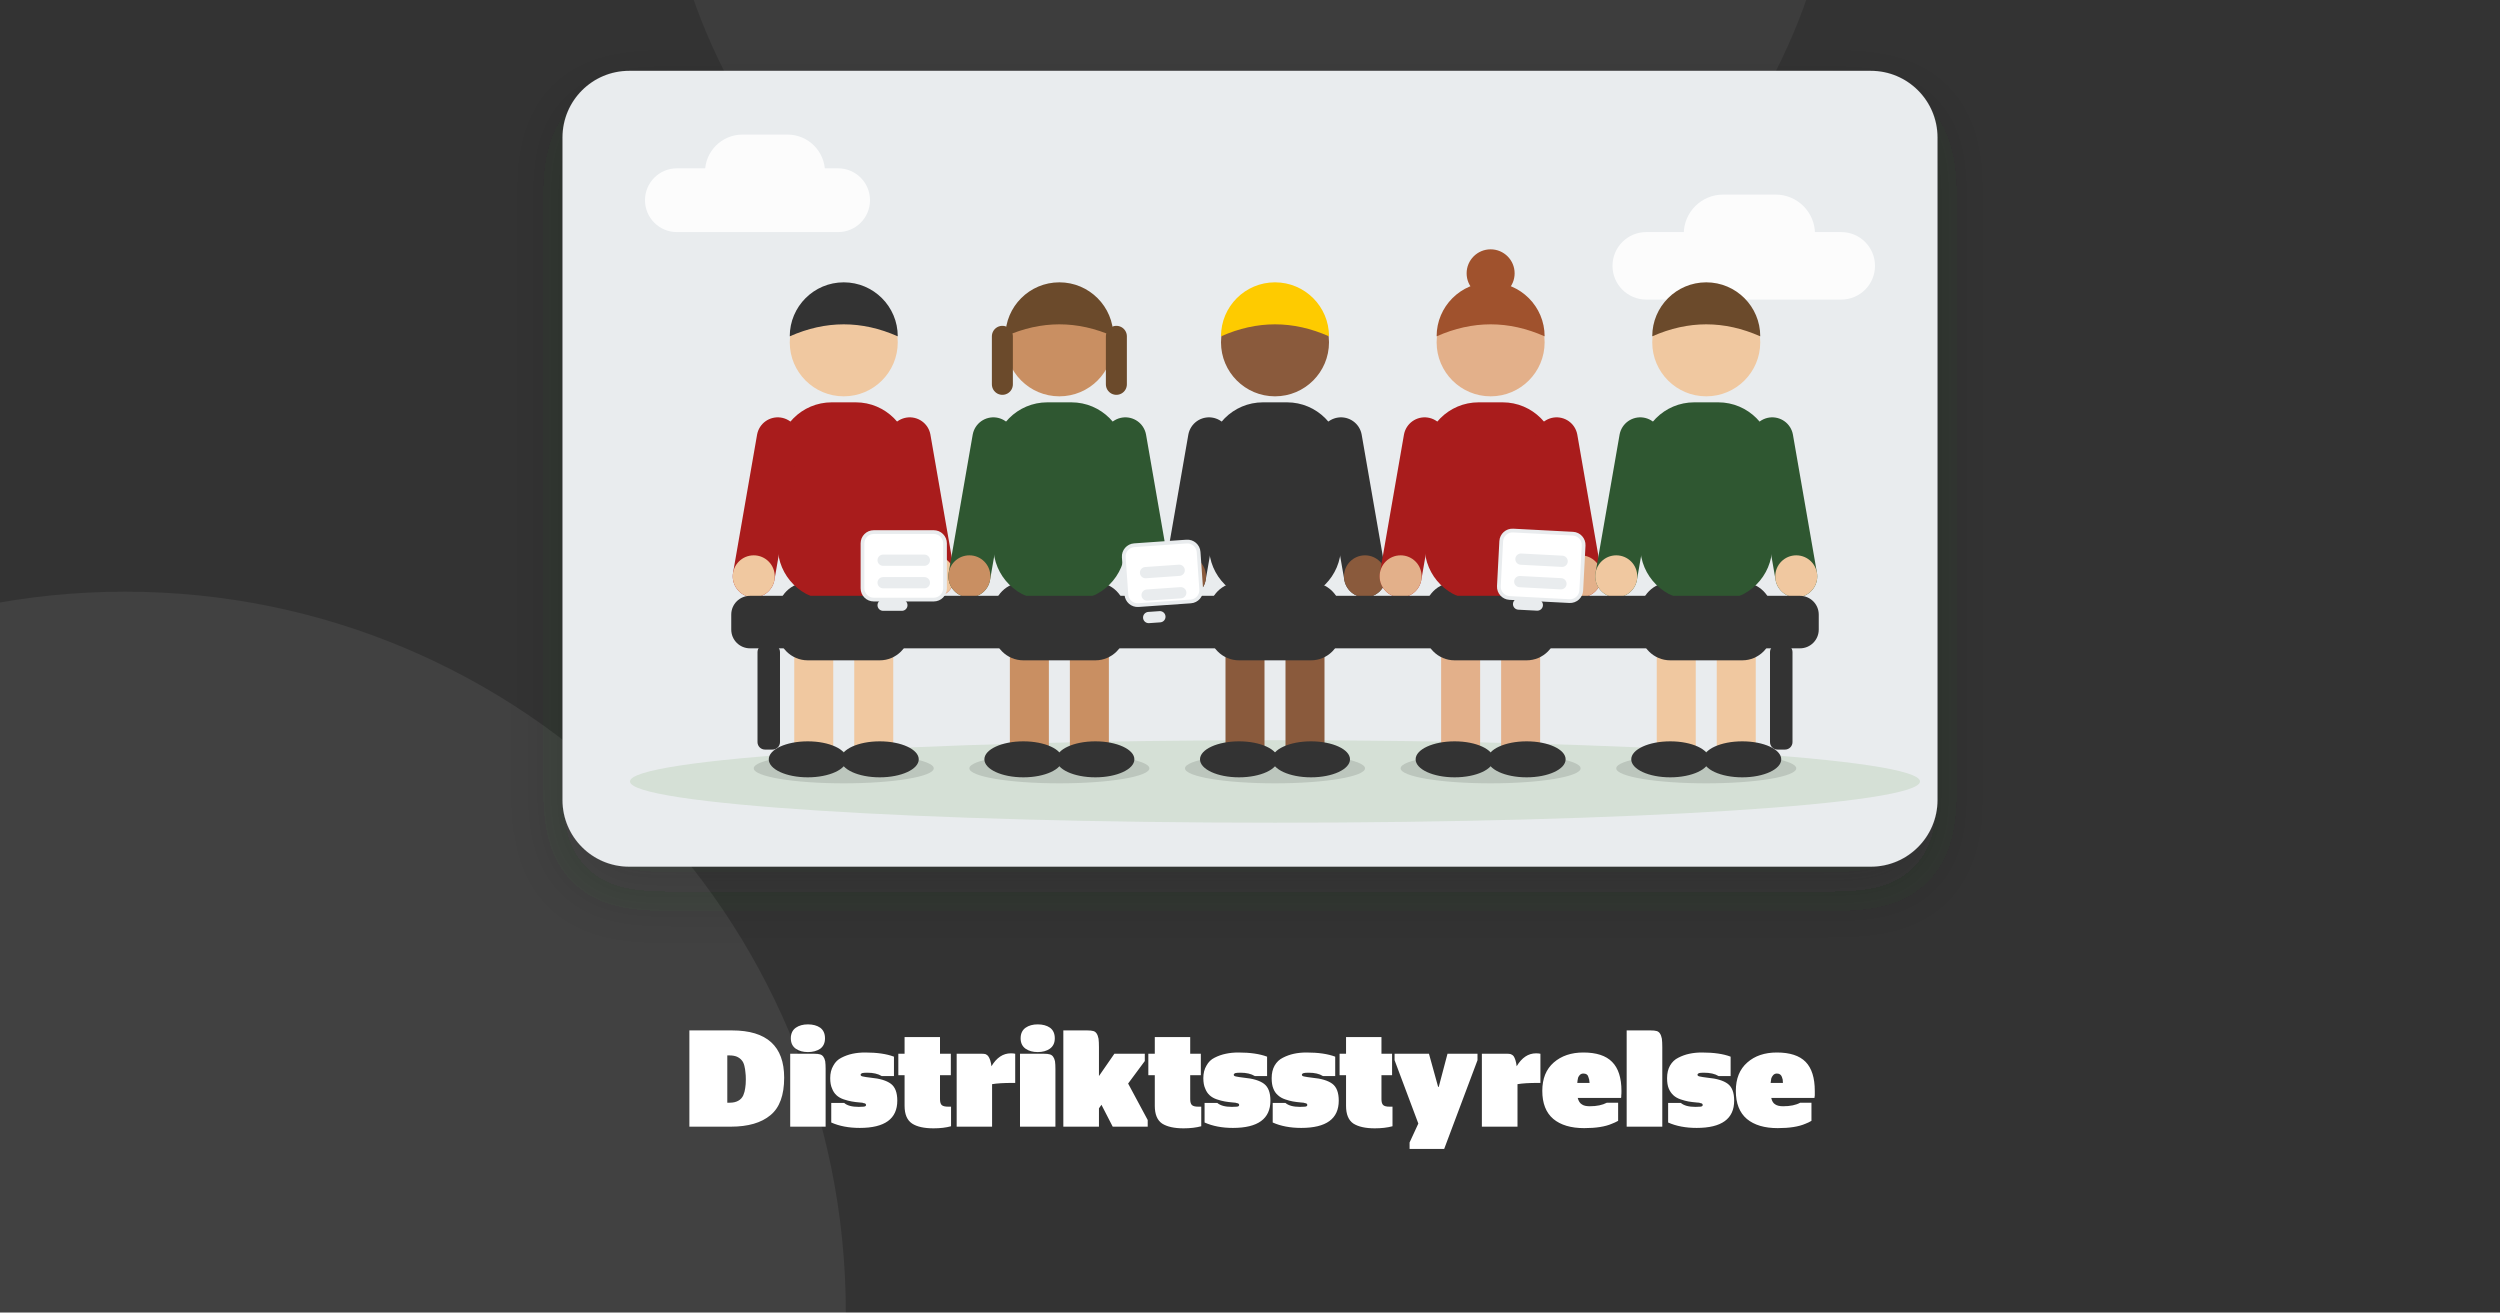
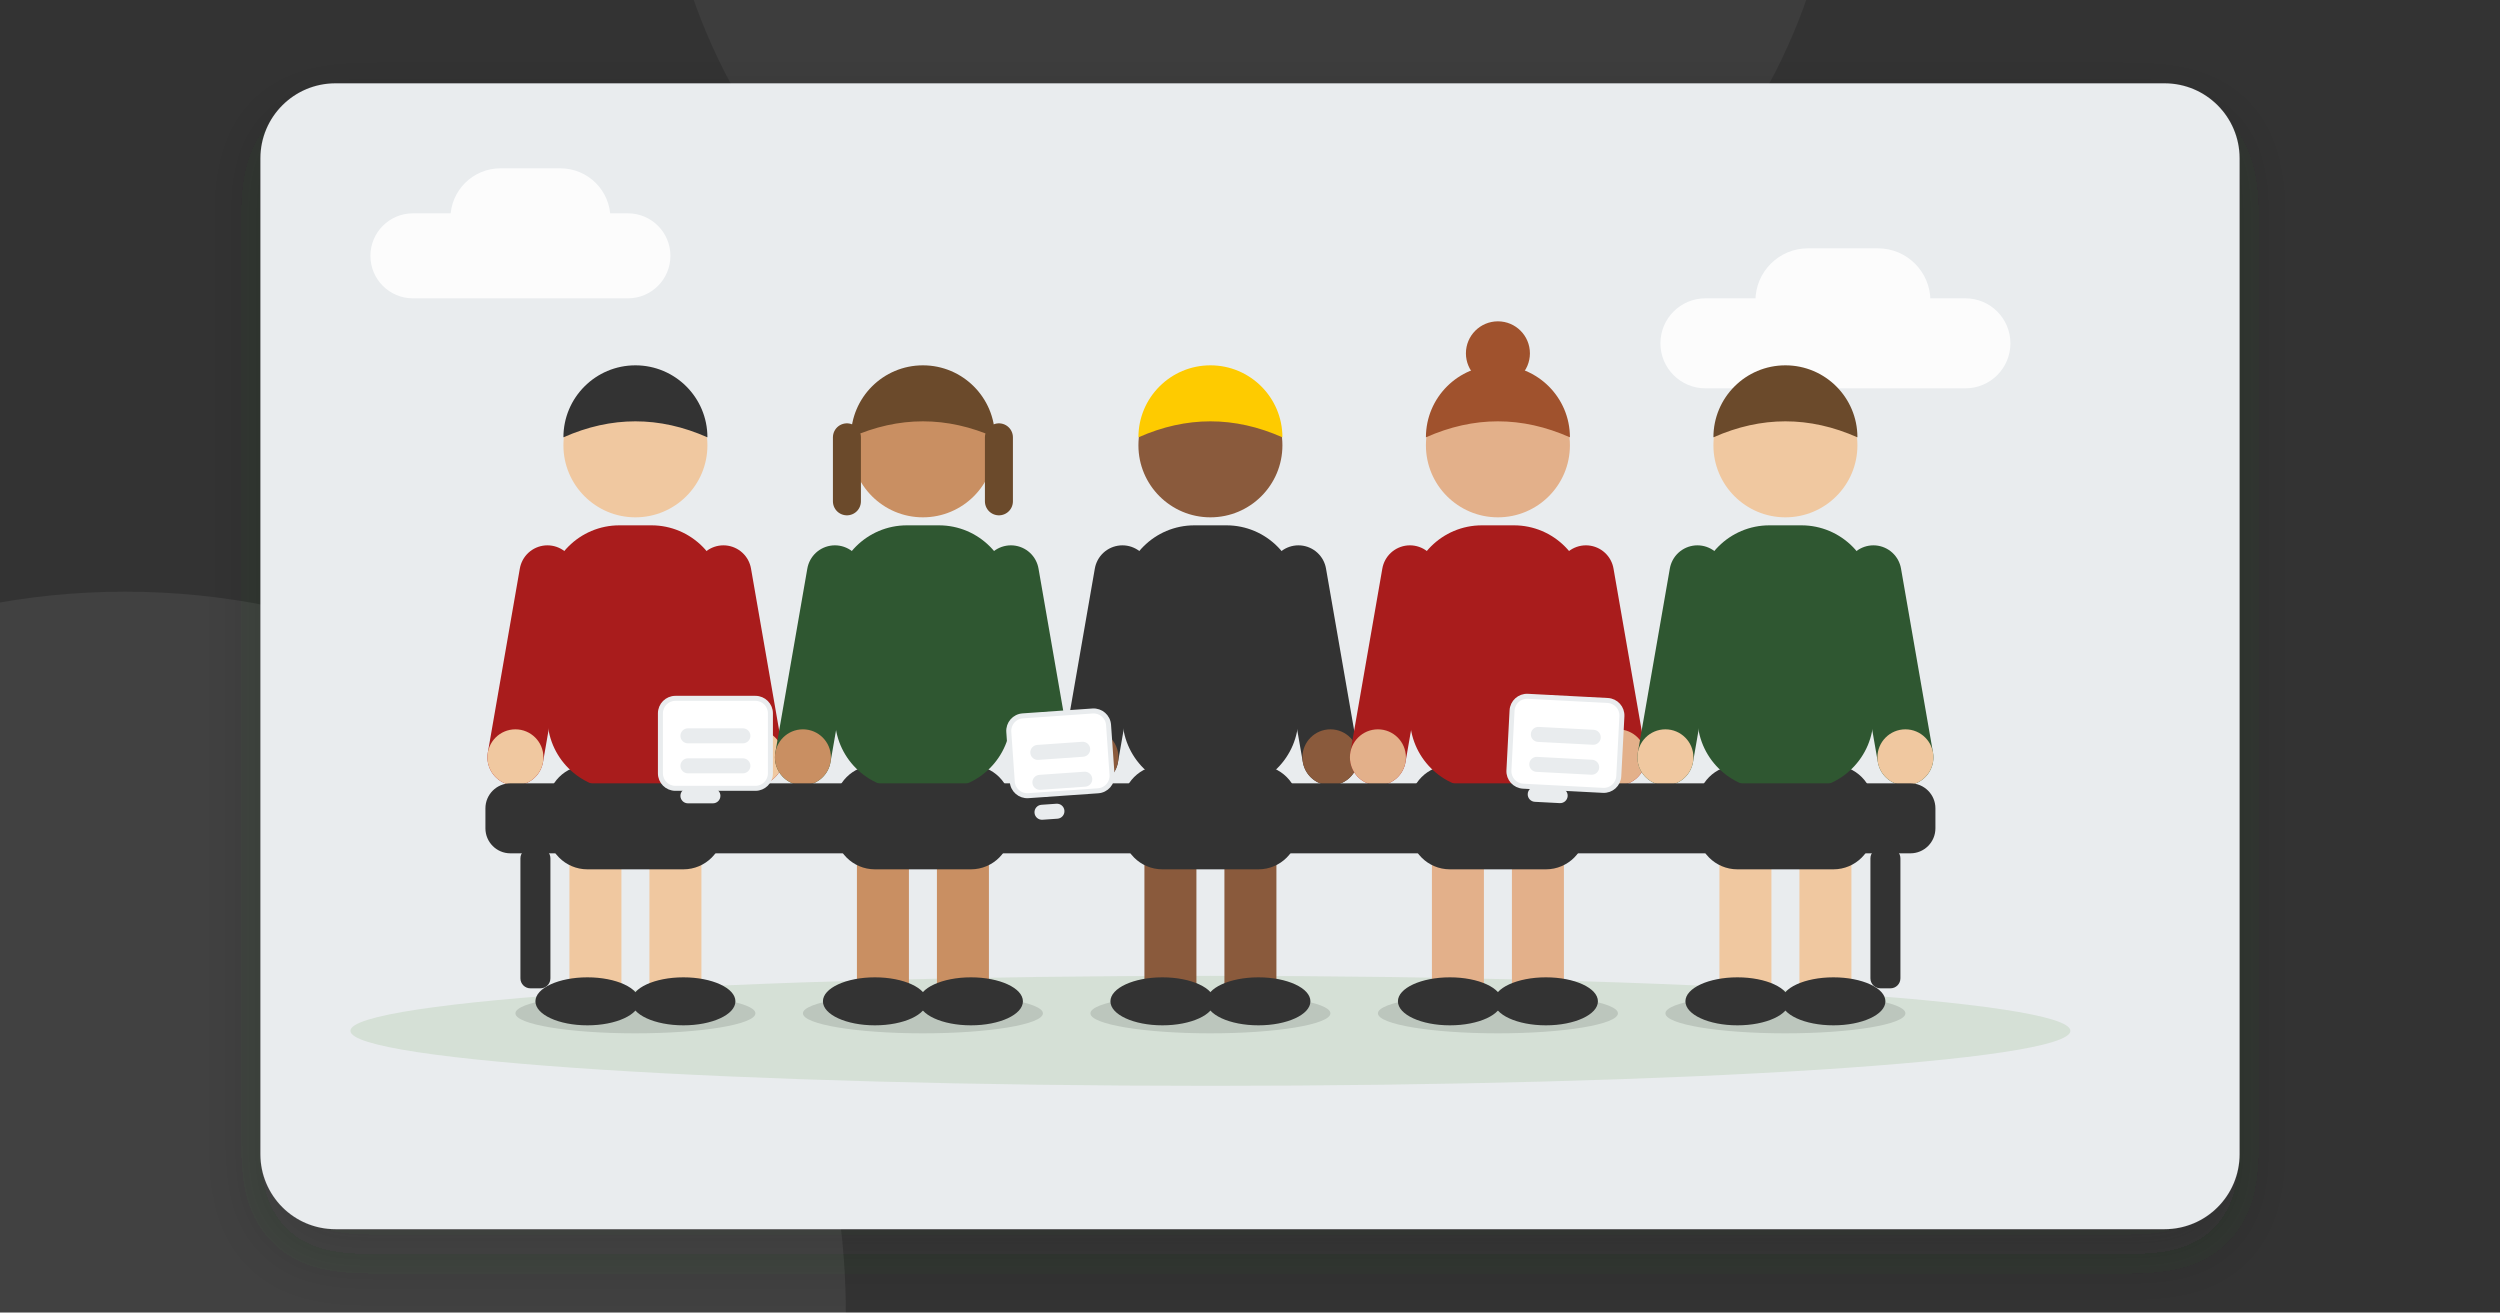
<svg xmlns="http://www.w3.org/2000/svg" viewBox="0 0 1200 630" width="1200" height="630" role="img" aria-label="Distriktsstyrelse">
  <defs>
    <filter id="sh" x="-20%" y="-20%" width="140%" height="160%">
      <feDropShadow dx="0" dy="12" stdDeviation="14" flood-color="#1F3A22" flood-opacity="0.2" />
    </filter>
  </defs>
  <rect width="1200" height="630" fill="#333333" />
  <circle cx="60" cy="630" r="346" fill="#FFFFFF" opacity=".07" />
  <circle cx="600" cy="-94" r="283" fill="#FFFFFF" opacity=".05" />
-   <rect x="270" y="34" width="660" height="382" rx="32" fill="#E9ECEE" filter="url(#sh)" />
+   <rect x="125" y="40" width="950" height="550" rx="36" fill="#E9ECEE" filter="url(#sh)" />
  <clipPath id="pc">
-     <rect x="270" y="34" width="660" height="382" rx="32" />
+     <rect x="125" y="40" width="950" height="550" rx="36" />
  </clipPath>
  <g clip-path="url(#pc)">
-     <g transform="translate(270,34) scale(0.9)">
+     <g transform="translate(125,40) scale(1.2)">
      <g fill="#FFFFFF" opacity=".85">
        <rect x="44" y="52" width="120" height="34" rx="17" />
        <rect x="76" y="34" width="64" height="40" rx="20" />
        <rect x="560" y="86" width="140" height="36" rx="18" />
        <rect x="598" y="66" width="70" height="42" rx="21" />
      </g>
      <ellipse cx="380" cy="379" rx="344" ry="22" fill="#D5E0D6" />
      <g transform="translate(150,372) scale(1.6)">
        <ellipse cx="0" cy="0" rx="30" ry="5" fill="#000" opacity=".12" />
        <path d="M-10,-44 V-6 M10,-44 V-6" stroke="#F0C8A0" stroke-width="13" stroke-linecap="round" fill="none" />
        <ellipse cx="-12" cy="-3" rx="13" ry="6" fill="#333333" />
        <ellipse cx="12" cy="-3" rx="13" ry="6" fill="#333333" />
        <rect x="-22" y="-62" width="44" height="26" rx="10" fill="#333333" />
        <rect x="-22" y="-122" width="44" height="66" rx="18" fill="#A91C1C" />
        <path d="M-22,-110 L-30,-64" stroke="#A91C1C" stroke-width="14" stroke-linecap="round" fill="none" />
        <circle cx="-30" cy="-64" r="7" fill="#F0C8A0" />
        <path d="M22,-110 L30,-64" stroke="#A91C1C" stroke-width="14" stroke-linecap="round" fill="none" />
        <circle cx="30" cy="-64" r="7" fill="#F0C8A0" />
        <circle cx="0" cy="-142" r="18" fill="#F0C8A0" />
        <path d="M-18,-144 A18,18 0 0 1 18,-144 Q0,-152 -18,-144 Z" fill="#333333" />
      </g>
      <g transform="translate(265,372) scale(1.6)">
        <ellipse cx="0" cy="0" rx="30" ry="5" fill="#000" opacity=".12" />
        <path d="M-10,-44 V-6 M10,-44 V-6" stroke="#C98F62" stroke-width="13" stroke-linecap="round" fill="none" />
        <ellipse cx="-12" cy="-3" rx="13" ry="6" fill="#333333" />
        <ellipse cx="12" cy="-3" rx="13" ry="6" fill="#333333" />
        <rect x="-22" y="-62" width="44" height="26" rx="10" fill="#333333" />
        <rect x="-22" y="-122" width="44" height="66" rx="18" fill="#2F5731" />
        <path d="M-22,-110 L-30,-64" stroke="#2F5731" stroke-width="14" stroke-linecap="round" fill="none" />
        <circle cx="-30" cy="-64" r="7" fill="#C98F62" />
        <path d="M22,-110 L30,-64" stroke="#2F5731" stroke-width="14" stroke-linecap="round" fill="none" />
        <circle cx="30" cy="-64" r="7" fill="#C98F62" />
        <circle cx="0" cy="-142" r="18" fill="#C98F62" />
        <path d="M-18,-144 A18,18 0 0 1 18,-144 Q0,-152 -18,-144 Z" fill="#6B4A2B" />
        <path d="M-19,-144 V-128 M19,-144 V-128" stroke="#6B4A2B" stroke-width="7" stroke-linecap="round" />
      </g>
      <g transform="translate(380,372) scale(1.6)">
        <ellipse cx="0" cy="0" rx="30" ry="5" fill="#000" opacity=".12" />
        <path d="M-10,-44 V-6 M10,-44 V-6" stroke="#8A5A3C" stroke-width="13" stroke-linecap="round" fill="none" />
        <ellipse cx="-12" cy="-3" rx="13" ry="6" fill="#333333" />
        <ellipse cx="12" cy="-3" rx="13" ry="6" fill="#333333" />
        <rect x="-22" y="-62" width="44" height="26" rx="10" fill="#333333" />
        <rect x="-22" y="-122" width="44" height="66" rx="18" fill="#333333" />
        <path d="M-22,-110 L-30,-64" stroke="#333333" stroke-width="14" stroke-linecap="round" fill="none" />
        <circle cx="-30" cy="-64" r="7" fill="#8A5A3C" />
        <path d="M22,-110 L30,-64" stroke="#333333" stroke-width="14" stroke-linecap="round" fill="none" />
        <circle cx="30" cy="-64" r="7" fill="#8A5A3C" />
        <circle cx="0" cy="-142" r="18" fill="#8A5A3C" />
        <path d="M-18,-144 A18,18 0 0 1 18,-144 Q0,-152 -18,-144 Z" fill="#FECB00" />
      </g>
      <g transform="translate(495,372) scale(1.6)">
        <ellipse cx="0" cy="0" rx="30" ry="5" fill="#000" opacity=".12" />
        <path d="M-10,-44 V-6 M10,-44 V-6" stroke="#E3B08A" stroke-width="13" stroke-linecap="round" fill="none" />
        <ellipse cx="-12" cy="-3" rx="13" ry="6" fill="#333333" />
        <ellipse cx="12" cy="-3" rx="13" ry="6" fill="#333333" />
        <rect x="-22" y="-62" width="44" height="26" rx="10" fill="#333333" />
        <rect x="-22" y="-122" width="44" height="66" rx="18" fill="#A91C1C" />
        <path d="M-22,-110 L-30,-64" stroke="#A91C1C" stroke-width="14" stroke-linecap="round" fill="none" />
        <circle cx="-30" cy="-64" r="7" fill="#E3B08A" />
        <path d="M22,-110 L30,-64" stroke="#A91C1C" stroke-width="14" stroke-linecap="round" fill="none" />
        <circle cx="30" cy="-64" r="7" fill="#E3B08A" />
        <circle cx="0" cy="-142" r="18" fill="#E3B08A" />
        <path d="M-18,-144 A18,18 0 0 1 18,-144 Q0,-152 -18,-144 Z" fill="#A0522D" />
        <circle cx="0" cy="-165" r="8" fill="#A0522D" />
      </g>
      <g transform="translate(610,372) scale(1.6)">
        <ellipse cx="0" cy="0" rx="30" ry="5" fill="#000" opacity=".12" />
        <path d="M-10,-44 V-6 M10,-44 V-6" stroke="#F0C8A0" stroke-width="13" stroke-linecap="round" fill="none" />
        <ellipse cx="-12" cy="-3" rx="13" ry="6" fill="#333333" />
        <ellipse cx="12" cy="-3" rx="13" ry="6" fill="#333333" />
        <rect x="-22" y="-62" width="44" height="26" rx="10" fill="#333333" />
        <rect x="-22" y="-122" width="44" height="66" rx="18" fill="#2F5731" />
        <path d="M-22,-110 L-30,-64" stroke="#2F5731" stroke-width="14" stroke-linecap="round" fill="none" />
        <circle cx="-30" cy="-64" r="7" fill="#F0C8A0" />
        <path d="M22,-110 L30,-64" stroke="#2F5731" stroke-width="14" stroke-linecap="round" fill="none" />
        <circle cx="30" cy="-64" r="7" fill="#F0C8A0" />
        <circle cx="0" cy="-142" r="18" fill="#F0C8A0" />
        <path d="M-18,-144 A18,18 0 0 1 18,-144 Q0,-152 -18,-144 Z" fill="#6B4A2B" />
      </g>
      <rect x="90" y="280" width="580" height="28" rx="10" fill="#333333" />
      <rect x="104" y="306" width="12" height="56" rx="4" fill="#333333" />
      <rect x="644" y="306" width="12" height="56" rx="4" fill="#333333" />
      <g transform="rotate(0 182 264)">
        <rect x="160" y="246" width="44" height="36" rx="6" fill="#FFFFFF" stroke="#E9ECEE" stroke-width="2" />
        <rect x="168" y="258" width="28" height="6" rx="3" fill="#E9ECEE" />
        <rect x="168" y="270" width="28" height="6" rx="3" fill="#E9ECEE" />
        <rect x="168" y="282" width="16" height="6" rx="3" fill="#E9ECEE" />
      </g>
      <g transform="rotate(-4 320 268)">
        <rect x="300" y="252" width="40" height="32" rx="6" fill="#FFFFFF" stroke="#E9ECEE" stroke-width="2" />
        <rect x="308" y="264" width="24" height="6" rx="3" fill="#E9ECEE" />
        <rect x="308" y="276" width="24" height="6" rx="3" fill="#E9ECEE" />
        <rect x="308" y="288" width="12" height="6" rx="3" fill="#E9ECEE" />
      </g>
      <g transform="rotate(3 522 264)">
        <rect x="500" y="246" width="44" height="36" rx="6" fill="#FFFFFF" stroke="#E9ECEE" stroke-width="2" />
        <rect x="508" y="258" width="28" height="6" rx="3" fill="#E9ECEE" />
        <rect x="508" y="270" width="28" height="6" rx="3" fill="#E9ECEE" />
        <rect x="508" y="282" width="16" height="6" rx="3" fill="#E9ECEE" />
      </g>
    </g>
  </g>
-   <path d="M330.9 540.8V494.6H351.4Q376.4 494.6 376.4 517.3Q376.4 529.9 369.8 535.3Q363.2 540.8 350.8 540.8ZM349.1 529.3H350.2Q352.7 529.3 354.3 528.4Q356 527.5 356.8 525.7Q357.5 524 357.7 522.3Q358 520.6 358 518.1Q358 516.1 357.8 514.7Q357.7 513.2 357.3 511.6Q356.9 509.9 356 508.9Q355.2 507.9 353.7 507.2Q352.2 506.6 350.2 506.6H349.1ZM396.3 540.8H379.3V505.8H390.8Q392.6 505.8 393.6 506.1Q395.5 506.6 396.1 509.4Q396.3 510.9 396.3 513.1ZM387.8 491.7Q391.4 491.7 393.7 493.3Q396 495 396 498.4Q396 501.7 393.7 503.4Q391.3 505 387.8 505Q384.3 505 382 503.4Q379.6 501.7 379.6 498.4Q379.6 495 382 493.3Q384.3 491.7 387.8 491.7ZM412.7 541.4Q404.8 541.4 399 538.8V529.4H405.2Q407.3 531.3 412.2 531.3Q413.1 531.3 414.5 531.2Q415.7 531.1 415.7 530.4Q415.7 529.6 414.5 529.5L413.9 529.3Q413.2 529.3 412.8 529.2Q410.4 529 408.8 528.7Q407.1 528.4 405 527.7Q402.9 527 401.5 525.7Q400.1 524.4 399.4 522.5Q398.5 520.6 398.5 517.5Q398.5 514 400 511.5Q401.4 508.9 403.9 507.7Q406.4 506.4 409.2 505.8Q412 505.2 415.3 505.2Q423.8 505.2 429.1 507.2V516.5H423.2Q420.6 514.9 416.3 514.9Q414.5 514.9 413.8 515.1Q413.1 515.4 413.1 515.9Q413.1 516.5 414.1 516.7Q415.4 517 418 517.3Q424.5 517.9 427.6 520.2Q430.7 522.5 430.7 528.3Q430.7 541.4 412.7 541.4ZM431.2 516.1V505.8H434.2V497.8H451.2V505.8H456.4V516.1H451.2V527.6Q451.2 529.6 452 530.4Q452.8 531.2 455.1 531.2H456.5V540.6Q452.9 541.6 448.1 541.6Q441.3 541.6 437.8 539.3Q434.2 536.9 434.2 530.8V516.1ZM487.3 519.8H486Q479.7 519.8 476.2 520.4V540.8H459.2V505.8H471.4Q472.4 505.8 473.1 506Q473.9 506.4 474.3 506.9Q475.5 508.5 475.9 511.8Q479.6 505.6 485.2 505.6Q486.4 505.6 487.3 505.8ZM506.6 540.8H489.6V505.8H501.1Q502.9 505.8 503.9 506.1Q505.8 506.6 506.4 509.4Q506.6 510.9 506.6 513.1ZM498.1 491.7Q501.7 491.7 504 493.3Q506.3 495 506.3 498.4Q506.3 501.7 503.9 503.4Q501.6 505 498.1 505Q494.6 505 492.3 503.4Q489.9 501.7 489.9 498.4Q489.9 495 492.3 493.3Q494.6 491.7 498.1 491.7ZM527.5 502.7V516.5L534.9 505.8H549.5V509.3L541.5 520.1L550.9 537.6V540.8H534.1L528.7 530.3L527.5 532V540.8H510.4V494.6H521.9Q523.8 494.6 524.8 494.9Q526.7 495.4 527.3 498.6Q527.5 500.2 527.5 502.7ZM551.2 516.1V505.8H554.3V497.8H571.3V505.8H576.4V516.1H571.3V527.6Q571.3 529.6 572.1 530.4Q572.9 531.2 575.1 531.2H576.6V540.6Q572.9 541.6 568.1 541.6Q561.4 541.6 557.8 539.3Q554.3 536.9 554.3 530.8V516.1ZM591.8 541.4Q584 541.4 578.2 538.8V529.4H584.3Q586.5 531.3 591.3 531.3Q592.2 531.3 593.7 531.2Q594.8 531.1 594.8 530.4Q594.8 529.6 593.7 529.5L593 529.3Q592.3 529.3 591.9 529.2Q589.6 529 587.9 528.7Q586.2 528.4 584.1 527.7Q582 527 580.6 525.7Q579.2 524.4 578.5 522.5Q577.6 520.6 577.6 517.5Q577.6 514 579.1 511.5Q580.5 508.9 583 507.7Q585.5 506.4 588.4 505.8Q591.2 505.2 594.4 505.2Q602.9 505.2 608.2 507.2V516.5H602.3Q599.7 514.9 595.4 514.9Q593.6 514.9 592.9 515.1Q592.2 515.4 592.2 515.9Q592.2 516.5 593.2 516.7Q594.5 517 597.1 517.3Q603.6 517.9 606.7 520.2Q609.8 522.5 609.8 528.3Q609.8 541.4 591.8 541.4ZM624.6 541.4Q616.7 541.4 610.9 538.8V529.4H617Q619.2 531.3 624 531.3Q624.9 531.3 626.4 531.2Q627.5 531.1 627.5 530.4Q627.5 529.6 626.4 529.5L625.7 529.3Q625.1 529.3 624.6 529.2Q622.3 529 620.6 528.7Q618.9 528.4 616.9 527.7Q614.8 527 613.4 525.7Q611.9 524.4 611.2 522.5Q610.4 520.6 610.4 517.5Q610.4 514 611.8 511.5Q613.3 508.9 615.8 507.7Q618.3 506.4 621.1 505.8Q623.9 505.2 627.1 505.2Q635.6 505.2 640.9 507.2V516.5H635Q632.5 514.9 628.1 514.9Q626.3 514.9 625.7 515.1Q624.9 515.4 624.9 515.9Q624.9 516.5 625.9 516.7Q627.3 517 629.8 517.3Q636.4 517.9 639.5 520.2Q642.6 522.5 642.6 528.3Q642.6 541.4 624.6 541.4ZM643 516.1V505.8H646.1V497.8H663.1V505.8H668.2V516.1H663.1V527.6Q663.1 529.6 663.9 530.4Q664.7 531.2 666.9 531.2H668.4V540.6Q664.7 541.6 659.9 541.6Q653.2 541.6 649.6 539.3Q646.1 536.9 646.1 530.8V516.1ZM676.6 551.5V548.4L680.8 539.3L669.4 508.9V505.8H685.9L690.3 521.7H690.6L694.8 505.8H709.2V508.9L693.2 551.5ZM739.4 519.8H738.1Q731.9 519.8 728.4 520.4V540.8H711.3V505.8H723.6Q724.5 505.8 725.2 506Q726.1 506.4 726.5 506.9Q727.6 508.5 728 511.8Q731.7 505.6 737.3 505.6Q738.5 505.6 739.4 505.8ZM778.1 527H757.3Q757.9 529.3 759.3 530.1Q760.5 531 763.1 531Q768.1 531 771.3 529.3H776.7V538Q775.3 538.8 773.7 539.4Q768.9 541.5 760.4 541.5Q750.9 541.5 745.6 537.1Q740.3 532.6 740.3 523.6Q740.3 514.8 745.8 510Q751.3 505.2 760 505.2Q769.4 505.2 773.8 509.7Q778.3 514.2 778.3 523.7Q778.3 525.3 778.2 525.8Q778.2 526 778.2 526.5Q778.1 526.9 778.1 527ZM760 515.3Q758.9 515.3 758.2 516.1Q757.5 516.9 757.4 517.7Q757.2 518.5 757.1 519.8H763Q762.9 518.8 762.8 518.2Q762.7 517.7 762.4 516.9Q762.2 516.1 761.6 515.7Q761 515.3 760 515.3ZM797.9 540.8H780.8V494.6H792.3Q794.2 494.6 795.2 494.9Q797.1 495.4 797.7 498.6Q797.9 500.2 797.9 502.7ZM814.4 541.4Q806.5 541.4 800.7 538.8V529.4H806.8Q809 531.3 813.8 531.3Q814.8 531.3 816.2 531.2Q817.3 531.1 817.3 530.4Q817.3 529.6 816.2 529.5L815.6 529.3Q814.9 529.3 814.4 529.2Q812.1 529 810.4 528.7Q808.8 528.4 806.7 527.7Q804.6 527 803.2 525.7Q801.8 524.4 801 522.5Q800.2 520.6 800.2 517.5Q800.2 514 801.6 511.5Q803.1 508.9 805.6 507.7Q808.1 506.4 810.9 505.8Q813.7 505.2 816.9 505.2Q825.5 505.2 830.7 507.2V516.5H824.9Q822.3 514.9 817.9 514.9Q816.1 514.9 815.5 515.1Q814.8 515.4 814.8 515.9Q814.8 516.5 815.8 516.7Q817.1 517 819.6 517.3Q826.2 517.9 829.3 520.2Q832.4 522.5 832.4 528.3Q832.4 541.4 814.4 541.4ZM870.9 527H850.2Q850.7 529.3 852.1 530.1Q853.4 531 855.9 531Q861 531 864.1 529.3H869.5V538Q868.2 538.8 866.6 539.4Q861.8 541.5 853.3 541.5Q843.8 541.5 838.5 537.1Q833.2 532.6 833.2 523.6Q833.2 514.8 838.7 510Q844.1 505.2 852.9 505.2Q862.3 505.2 866.7 509.7Q871.1 514.2 871.1 523.7Q871.1 525.3 871.1 525.8Q871.1 526 871 526.5Q871 526.9 870.9 527ZM852.9 515.3Q851.8 515.3 851.1 516.1Q850.4 516.9 850.2 517.7Q850.1 518.5 849.9 519.8H855.8Q855.7 518.8 855.7 518.2Q855.6 517.7 855.3 516.9Q855 516.1 854.4 515.7Q853.8 515.3 852.9 515.3Z" fill="#FFFFFF" />
</svg>
